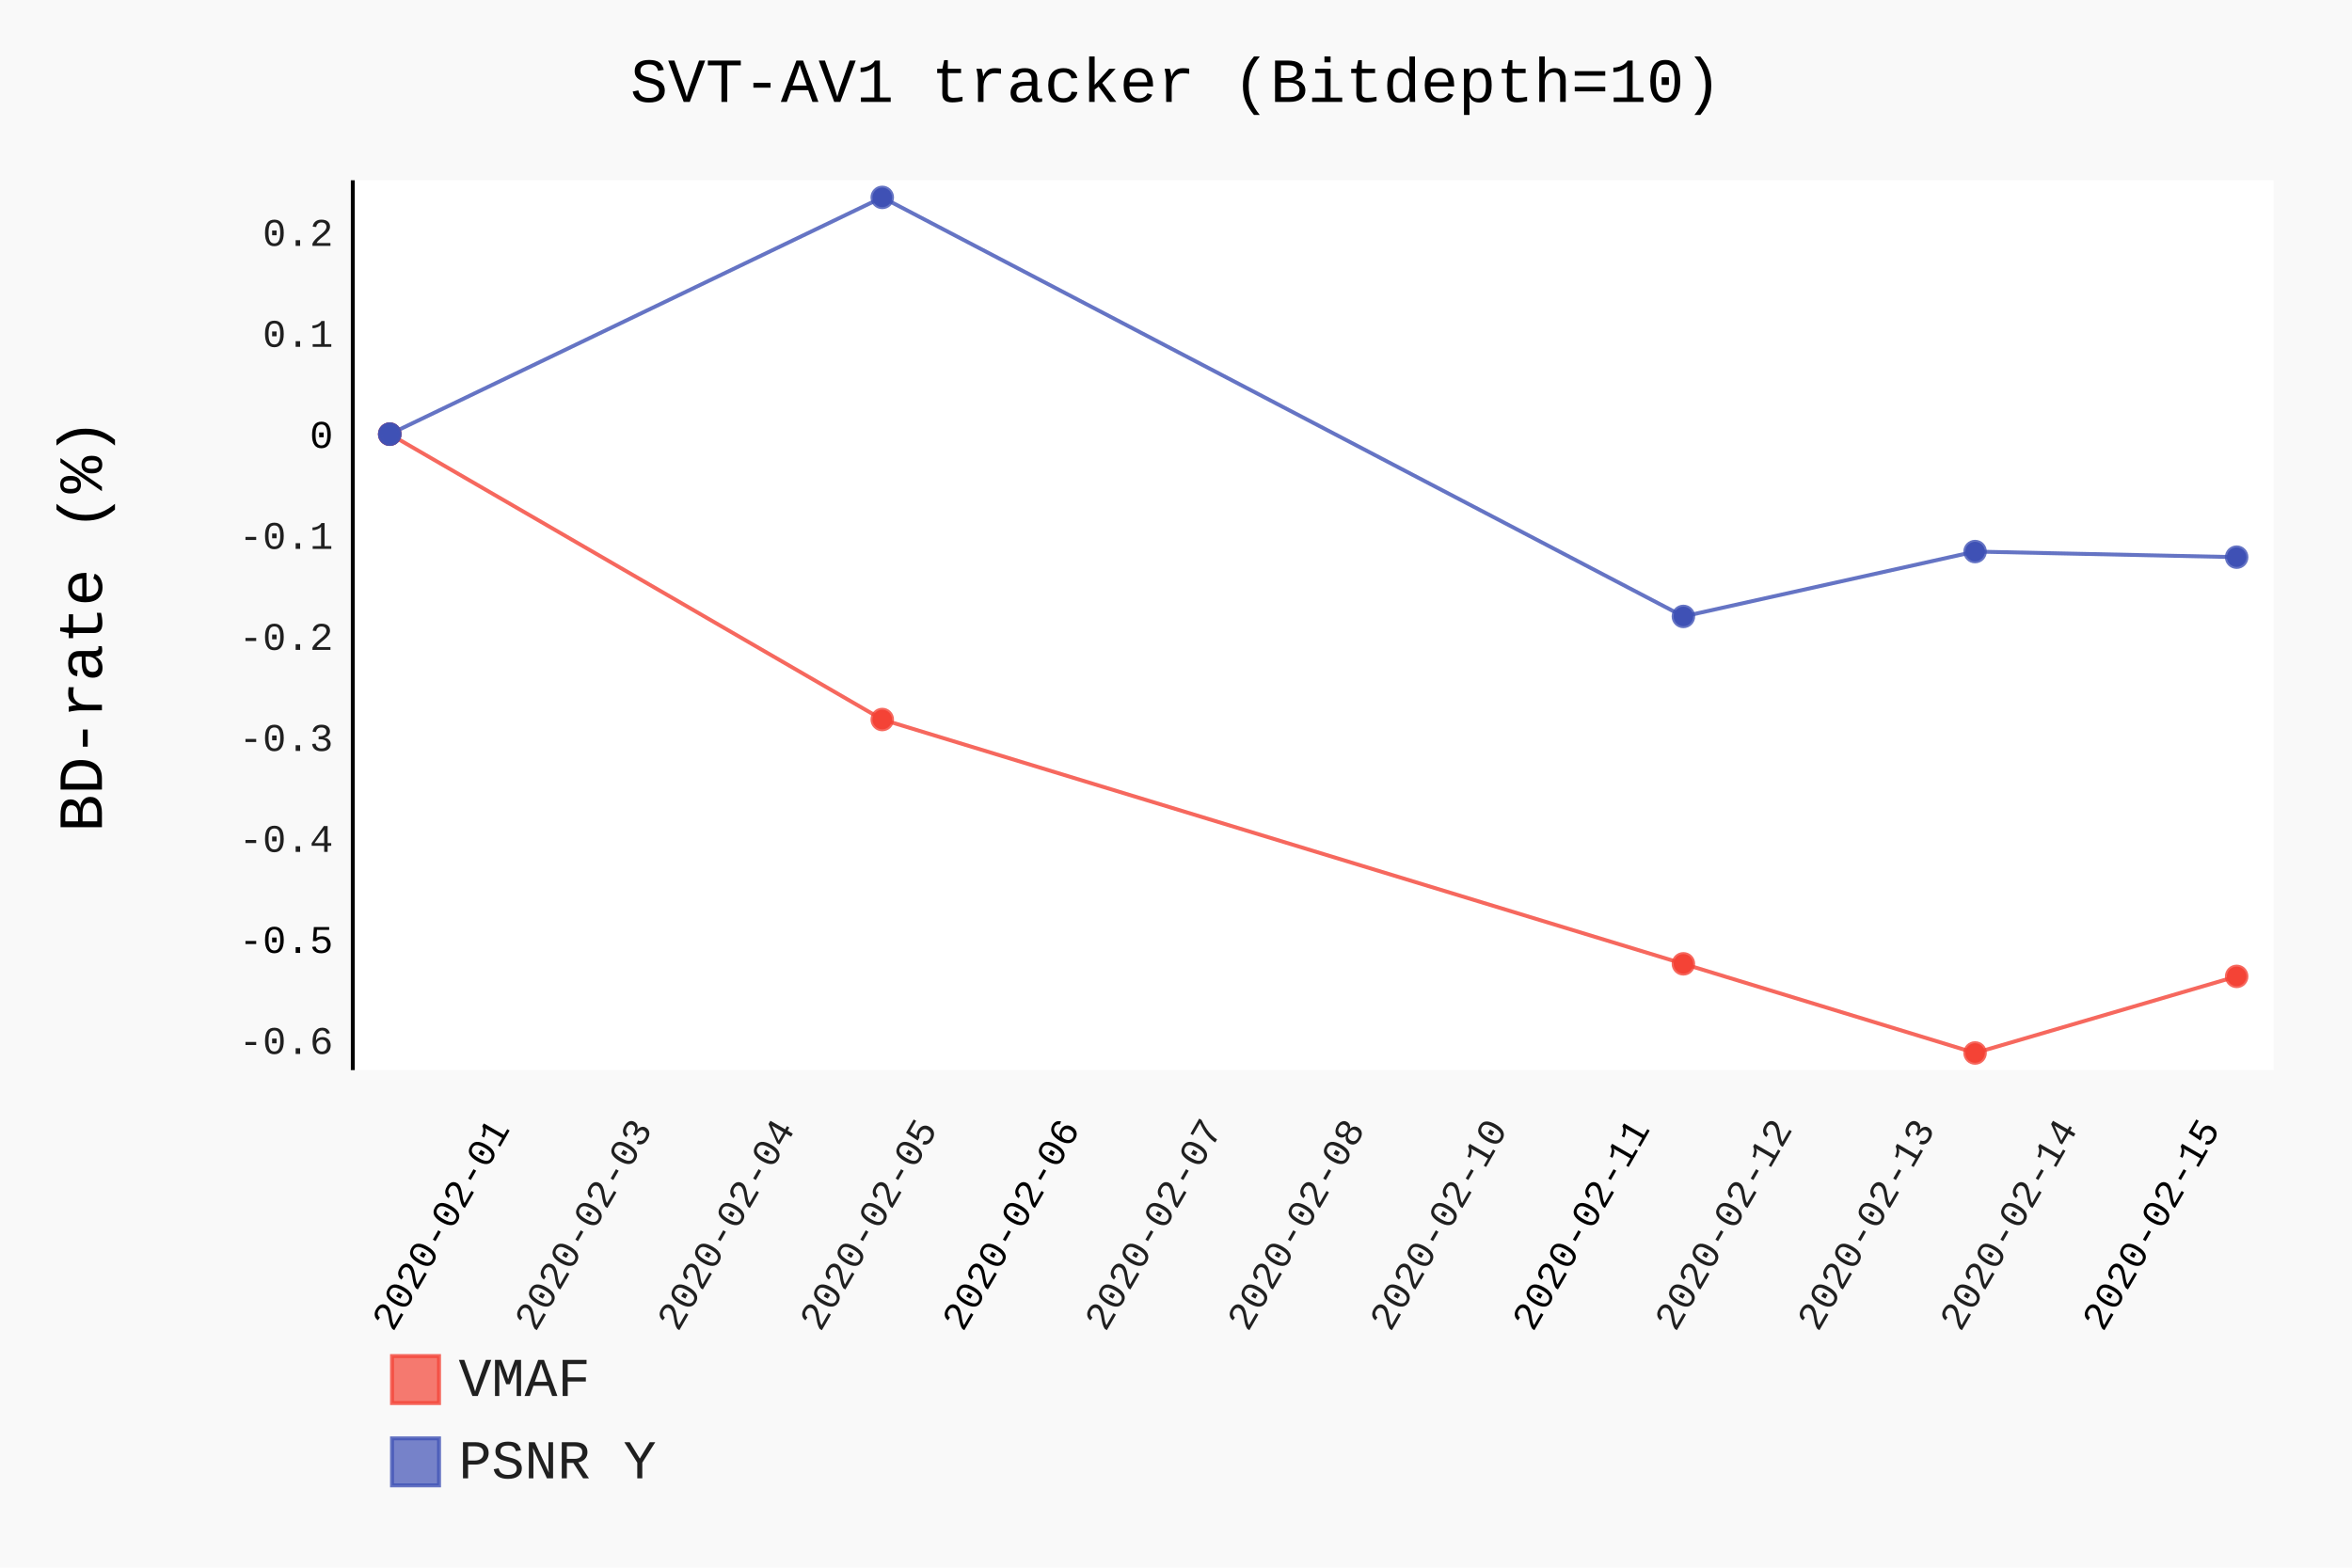
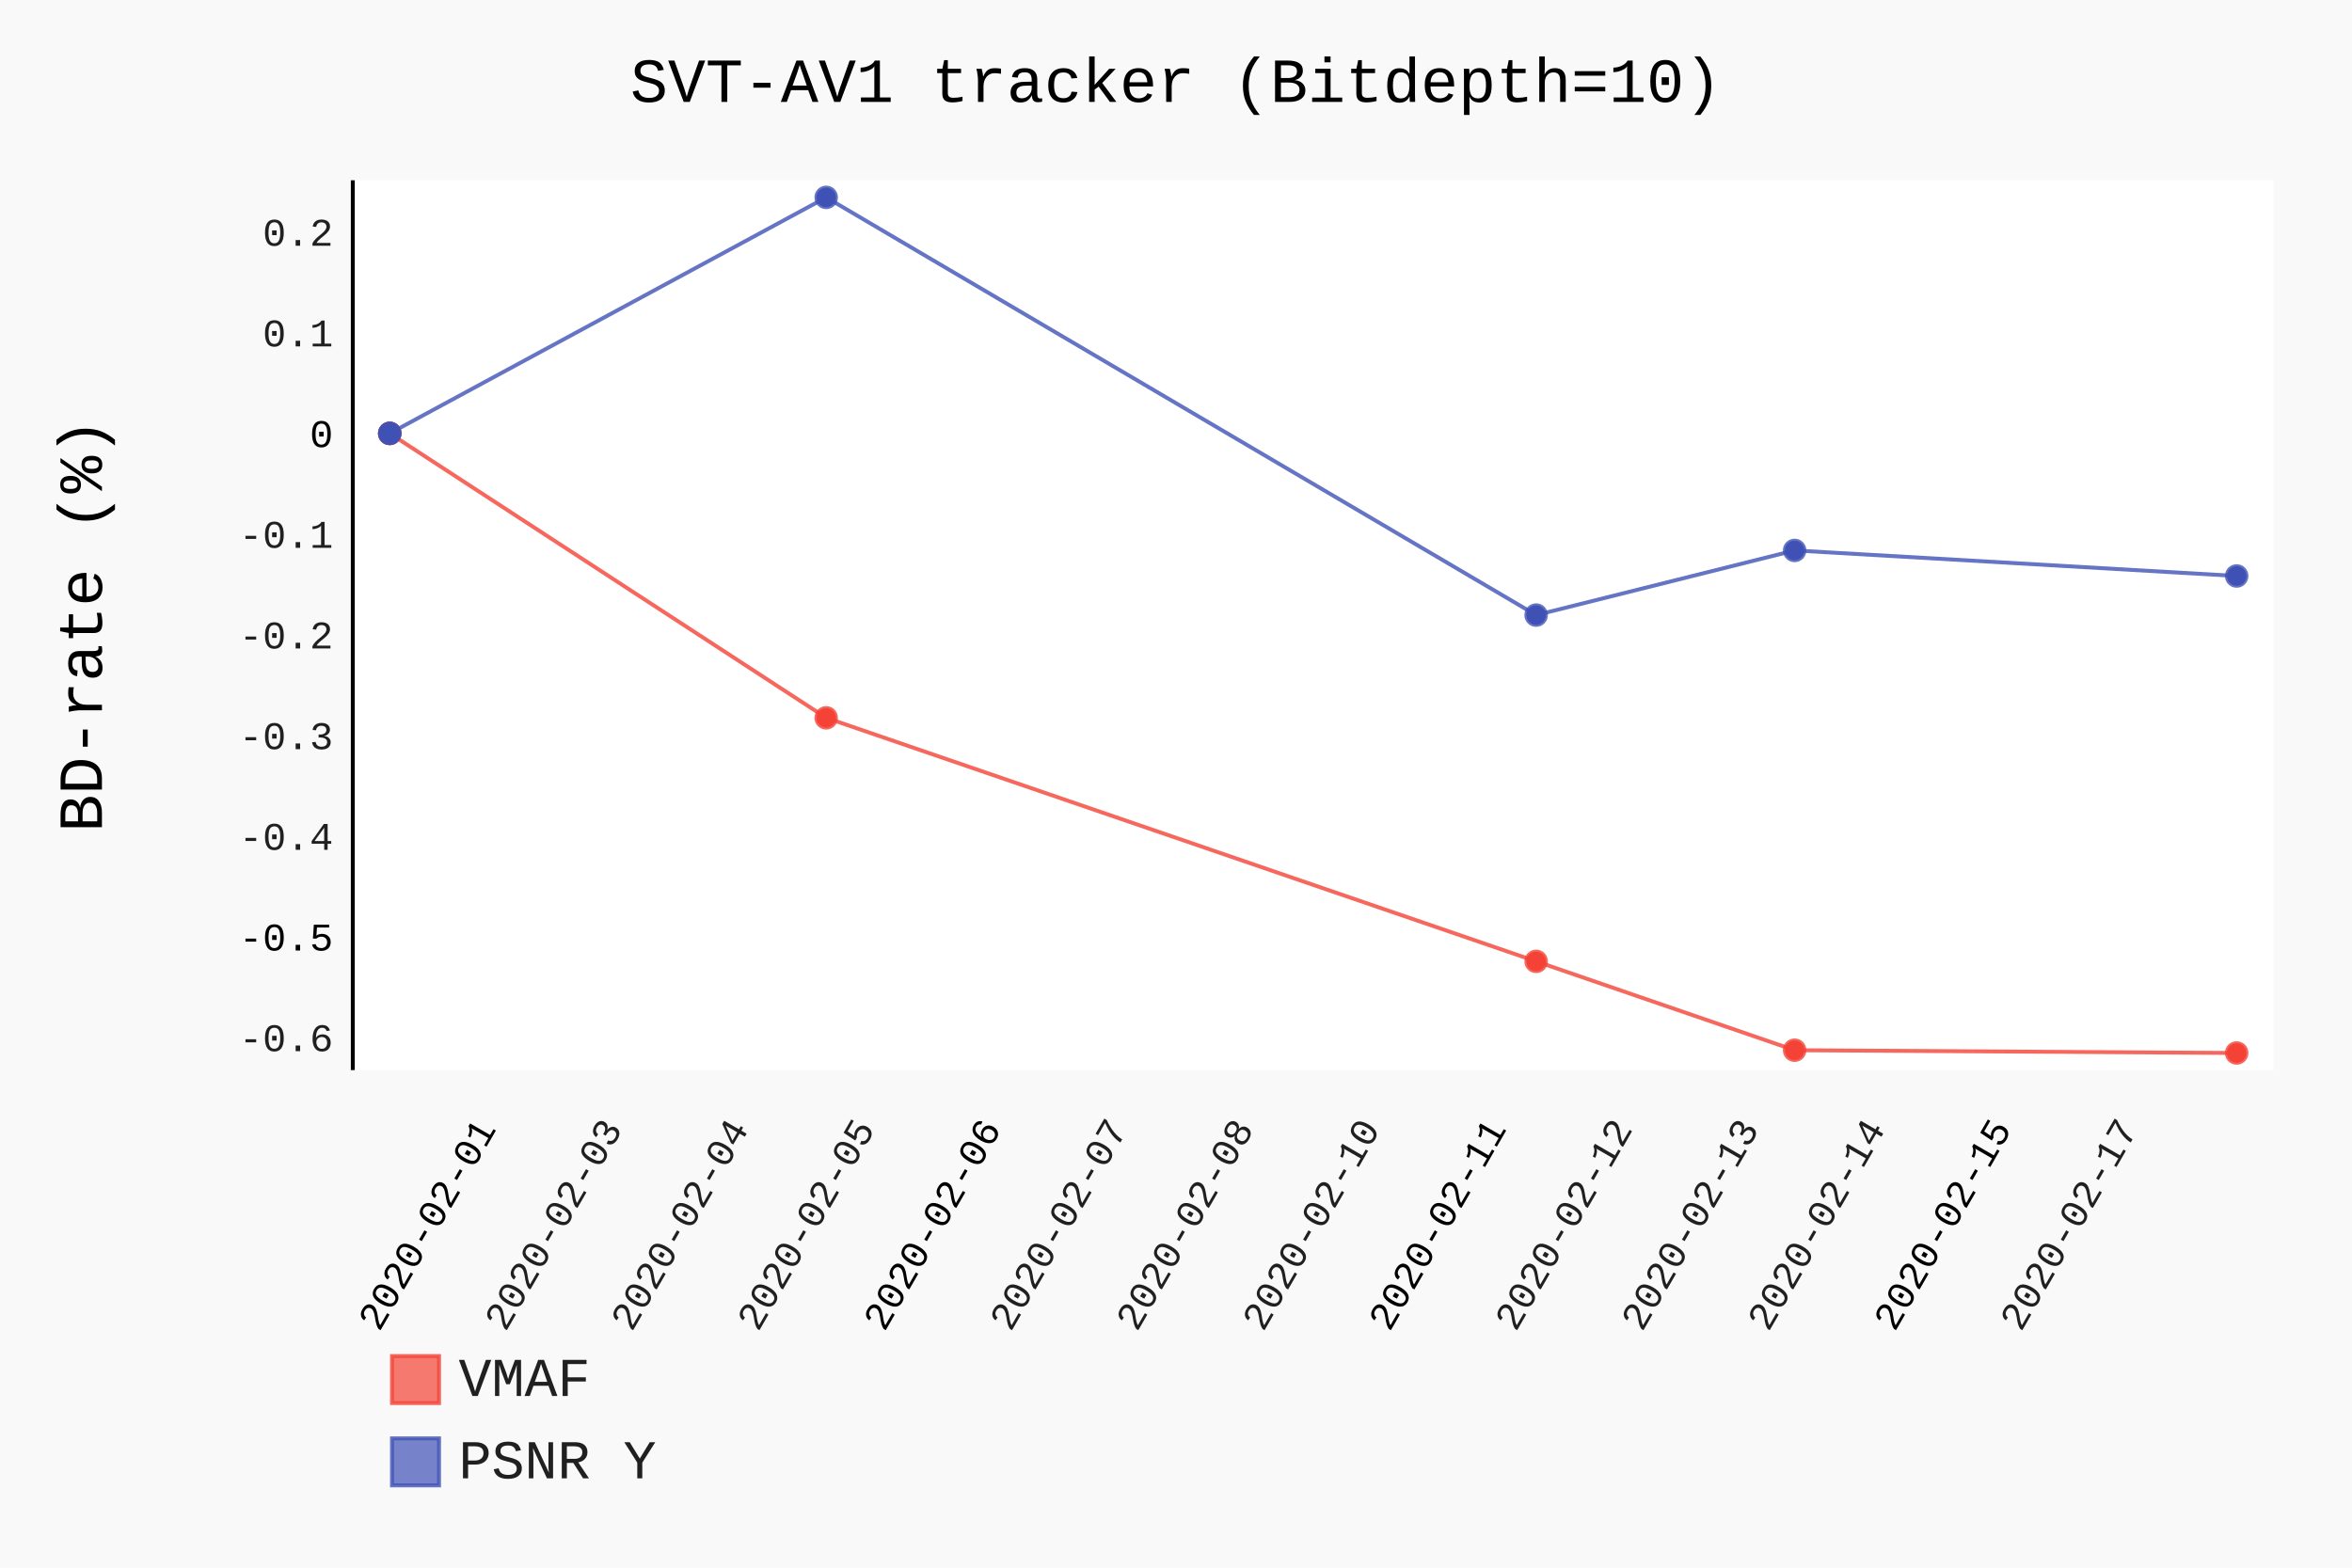
- <svg xmlns="http://www.w3.org/2000/svg" class="pygal-chart" id="chart-42146055-a1af-4701-802e-e616e0fded1e" viewBox="0 0 600 400">
+ <svg xmlns="http://www.w3.org/2000/svg" class="pygal-chart" id="chart-63c1ba88-73b0-4eb9-a142-bb1330c2b36b" viewBox="0 0 600 400">
  <defs>
-     <style type="text/css">#chart-42146055-a1af-4701-802e-e616e0fded1e{-webkit-user-select:none;-webkit-font-smoothing:antialiased;font-family:Consolas,"Liberation Mono",Menlo,Courier,monospace}#chart-42146055-a1af-4701-802e-e616e0fded1e .title{font-family:Consolas,"Liberation Mono",Menlo,Courier,monospace;font-size:16px}#chart-42146055-a1af-4701-802e-e616e0fded1e .legends .legend text{font-family:Consolas,"Liberation Mono",Menlo,Courier,monospace;font-size:14px}#chart-42146055-a1af-4701-802e-e616e0fded1e .axis text{font-family:Consolas,"Liberation Mono",Menlo,Courier,monospace;font-size:10px}#chart-42146055-a1af-4701-802e-e616e0fded1e .axis text.major{font-family:Consolas,"Liberation Mono",Menlo,Courier,monospace;font-size:10px}#chart-42146055-a1af-4701-802e-e616e0fded1e .text-overlay text.value{font-family:Consolas,"Liberation Mono",Menlo,Courier,monospace;font-size:16px}#chart-42146055-a1af-4701-802e-e616e0fded1e .text-overlay text.label{font-family:Consolas,"Liberation Mono",Menlo,Courier,monospace;font-size:10px}#chart-42146055-a1af-4701-802e-e616e0fded1e .tooltip{font-family:Consolas,"Liberation Mono",Menlo,Courier,monospace;font-size:14px}#chart-42146055-a1af-4701-802e-e616e0fded1e text.no_data{font-family:Consolas,"Liberation Mono",Menlo,Courier,monospace;font-size:64px}
- #chart-42146055-a1af-4701-802e-e616e0fded1e{background-color:rgba(249,249,249,1)}#chart-42146055-a1af-4701-802e-e616e0fded1e path,#chart-42146055-a1af-4701-802e-e616e0fded1e line,#chart-42146055-a1af-4701-802e-e616e0fded1e rect,#chart-42146055-a1af-4701-802e-e616e0fded1e circle{-webkit-transition:150ms;-moz-transition:150ms;transition:150ms}#chart-42146055-a1af-4701-802e-e616e0fded1e .graph &gt; .background{fill:rgba(249,249,249,1)}#chart-42146055-a1af-4701-802e-e616e0fded1e .plot &gt; .background{fill:rgba(255,255,255,1)}#chart-42146055-a1af-4701-802e-e616e0fded1e .graph{fill:rgba(0,0,0,.87)}#chart-42146055-a1af-4701-802e-e616e0fded1e text.no_data{fill:rgba(0,0,0,1)}#chart-42146055-a1af-4701-802e-e616e0fded1e .title{fill:rgba(0,0,0,1)}#chart-42146055-a1af-4701-802e-e616e0fded1e .legends .legend text{fill:rgba(0,0,0,.87)}#chart-42146055-a1af-4701-802e-e616e0fded1e .legends .legend:hover text{fill:rgba(0,0,0,1)}#chart-42146055-a1af-4701-802e-e616e0fded1e .axis .line{stroke:rgba(0,0,0,1)}#chart-42146055-a1af-4701-802e-e616e0fded1e .axis .guide.line{stroke:rgba(0,0,0,.54)}#chart-42146055-a1af-4701-802e-e616e0fded1e .axis .major.line{stroke:rgba(0,0,0,.87)}#chart-42146055-a1af-4701-802e-e616e0fded1e .axis text.major{fill:rgba(0,0,0,1)}#chart-42146055-a1af-4701-802e-e616e0fded1e .axis.y .guides:hover .guide.line,#chart-42146055-a1af-4701-802e-e616e0fded1e .line-graph .axis.x .guides:hover .guide.line,#chart-42146055-a1af-4701-802e-e616e0fded1e .stackedline-graph .axis.x .guides:hover .guide.line,#chart-42146055-a1af-4701-802e-e616e0fded1e .xy-graph .axis.x .guides:hover .guide.line{stroke:rgba(0,0,0,1)}#chart-42146055-a1af-4701-802e-e616e0fded1e .axis .guides:hover text{fill:rgba(0,0,0,1)}#chart-42146055-a1af-4701-802e-e616e0fded1e .reactive{fill-opacity:.7;stroke-opacity:.8}#chart-42146055-a1af-4701-802e-e616e0fded1e .ci{stroke:rgba(0,0,0,.87)}#chart-42146055-a1af-4701-802e-e616e0fded1e .reactive.active,#chart-42146055-a1af-4701-802e-e616e0fded1e .active .reactive{fill-opacity:.8;stroke-opacity:.9;stroke-width:4}#chart-42146055-a1af-4701-802e-e616e0fded1e .ci .reactive.active{stroke-width:1.5}#chart-42146055-a1af-4701-802e-e616e0fded1e .series text{fill:rgba(0,0,0,1)}#chart-42146055-a1af-4701-802e-e616e0fded1e .tooltip rect{fill:rgba(255,255,255,1);stroke:rgba(0,0,0,1);-webkit-transition:opacity 150ms;-moz-transition:opacity 150ms;transition:opacity 150ms}#chart-42146055-a1af-4701-802e-e616e0fded1e .tooltip .label{fill:rgba(0,0,0,.87)}#chart-42146055-a1af-4701-802e-e616e0fded1e .tooltip .label{fill:rgba(0,0,0,.87)}#chart-42146055-a1af-4701-802e-e616e0fded1e .tooltip .legend{font-size:.8em;fill:rgba(0,0,0,.54)}#chart-42146055-a1af-4701-802e-e616e0fded1e .tooltip .x_label{font-size:.6em;fill:rgba(0,0,0,1)}#chart-42146055-a1af-4701-802e-e616e0fded1e .tooltip .xlink{font-size:.5em;text-decoration:underline}#chart-42146055-a1af-4701-802e-e616e0fded1e .tooltip .value{font-size:1.5em}#chart-42146055-a1af-4701-802e-e616e0fded1e .bound{font-size:.5em}#chart-42146055-a1af-4701-802e-e616e0fded1e .max-value{font-size:.75em;fill:rgba(0,0,0,.54)}#chart-42146055-a1af-4701-802e-e616e0fded1e .map-element{fill:rgba(255,255,255,1);stroke:rgba(0,0,0,.54) !important}#chart-42146055-a1af-4701-802e-e616e0fded1e .map-element .reactive{fill-opacity:inherit;stroke-opacity:inherit}#chart-42146055-a1af-4701-802e-e616e0fded1e .color-0,#chart-42146055-a1af-4701-802e-e616e0fded1e .color-0 a:visited{stroke:#F44336;fill:#F44336}#chart-42146055-a1af-4701-802e-e616e0fded1e .color-1,#chart-42146055-a1af-4701-802e-e616e0fded1e .color-1 a:visited{stroke:#3F51B5;fill:#3F51B5}#chart-42146055-a1af-4701-802e-e616e0fded1e .text-overlay .color-0 text{fill:black}#chart-42146055-a1af-4701-802e-e616e0fded1e .text-overlay .color-1 text{fill:black}
- #chart-42146055-a1af-4701-802e-e616e0fded1e text.no_data{text-anchor:middle}#chart-42146055-a1af-4701-802e-e616e0fded1e .guide.line{fill:none}#chart-42146055-a1af-4701-802e-e616e0fded1e .centered{text-anchor:middle}#chart-42146055-a1af-4701-802e-e616e0fded1e .title{text-anchor:middle}#chart-42146055-a1af-4701-802e-e616e0fded1e .legends .legend text{fill-opacity:1}#chart-42146055-a1af-4701-802e-e616e0fded1e .axis.x text{text-anchor:middle}#chart-42146055-a1af-4701-802e-e616e0fded1e .axis.x:not(.web) text[transform]{text-anchor:start}#chart-42146055-a1af-4701-802e-e616e0fded1e .axis.x:not(.web) text[transform].backwards{text-anchor:end}#chart-42146055-a1af-4701-802e-e616e0fded1e .axis.y text{text-anchor:end}#chart-42146055-a1af-4701-802e-e616e0fded1e .axis.y text[transform].backwards{text-anchor:start}#chart-42146055-a1af-4701-802e-e616e0fded1e .axis.y2 text{text-anchor:start}#chart-42146055-a1af-4701-802e-e616e0fded1e .axis.y2 text[transform].backwards{text-anchor:end}#chart-42146055-a1af-4701-802e-e616e0fded1e .axis .guide.line{stroke-dasharray:4,4}#chart-42146055-a1af-4701-802e-e616e0fded1e .axis .major.guide.line{stroke-dasharray:6,6}#chart-42146055-a1af-4701-802e-e616e0fded1e .horizontal .axis.y .guide.line,#chart-42146055-a1af-4701-802e-e616e0fded1e .horizontal .axis.y2 .guide.line,#chart-42146055-a1af-4701-802e-e616e0fded1e .vertical .axis.x .guide.line{opacity:0}#chart-42146055-a1af-4701-802e-e616e0fded1e .horizontal .axis.always_show .guide.line,#chart-42146055-a1af-4701-802e-e616e0fded1e .vertical .axis.always_show .guide.line{opacity:1 !important}#chart-42146055-a1af-4701-802e-e616e0fded1e .axis.y .guides:hover .guide.line,#chart-42146055-a1af-4701-802e-e616e0fded1e .axis.y2 .guides:hover .guide.line,#chart-42146055-a1af-4701-802e-e616e0fded1e .axis.x .guides:hover .guide.line{opacity:1}#chart-42146055-a1af-4701-802e-e616e0fded1e .axis .guides:hover text{opacity:1}#chart-42146055-a1af-4701-802e-e616e0fded1e .nofill{fill:none}#chart-42146055-a1af-4701-802e-e616e0fded1e .subtle-fill{fill-opacity:.2}#chart-42146055-a1af-4701-802e-e616e0fded1e .dot{stroke-width:1px;fill-opacity:1}#chart-42146055-a1af-4701-802e-e616e0fded1e .dot.active{stroke-width:5px}#chart-42146055-a1af-4701-802e-e616e0fded1e .dot.negative{fill:transparent}#chart-42146055-a1af-4701-802e-e616e0fded1e text,#chart-42146055-a1af-4701-802e-e616e0fded1e tspan{stroke:none !important}#chart-42146055-a1af-4701-802e-e616e0fded1e .series text.active{opacity:1}#chart-42146055-a1af-4701-802e-e616e0fded1e .tooltip rect{fill-opacity:.95;stroke-width:.5}#chart-42146055-a1af-4701-802e-e616e0fded1e .tooltip text{fill-opacity:1}#chart-42146055-a1af-4701-802e-e616e0fded1e .showable{visibility:hidden}#chart-42146055-a1af-4701-802e-e616e0fded1e .showable.shown{visibility:visible}#chart-42146055-a1af-4701-802e-e616e0fded1e .gauge-background{fill:rgba(229,229,229,1);stroke:none}#chart-42146055-a1af-4701-802e-e616e0fded1e .bg-lines{stroke:rgba(249,249,249,1);stroke-width:2px}</style>
+     <style type="text/css">#chart-63c1ba88-73b0-4eb9-a142-bb1330c2b36b{-webkit-user-select:none;-webkit-font-smoothing:antialiased;font-family:Consolas,"Liberation Mono",Menlo,Courier,monospace}#chart-63c1ba88-73b0-4eb9-a142-bb1330c2b36b .title{font-family:Consolas,"Liberation Mono",Menlo,Courier,monospace;font-size:16px}#chart-63c1ba88-73b0-4eb9-a142-bb1330c2b36b .legends .legend text{font-family:Consolas,"Liberation Mono",Menlo,Courier,monospace;font-size:14px}#chart-63c1ba88-73b0-4eb9-a142-bb1330c2b36b .axis text{font-family:Consolas,"Liberation Mono",Menlo,Courier,monospace;font-size:10px}#chart-63c1ba88-73b0-4eb9-a142-bb1330c2b36b .axis text.major{font-family:Consolas,"Liberation Mono",Menlo,Courier,monospace;font-size:10px}#chart-63c1ba88-73b0-4eb9-a142-bb1330c2b36b .text-overlay text.value{font-family:Consolas,"Liberation Mono",Menlo,Courier,monospace;font-size:16px}#chart-63c1ba88-73b0-4eb9-a142-bb1330c2b36b .text-overlay text.label{font-family:Consolas,"Liberation Mono",Menlo,Courier,monospace;font-size:10px}#chart-63c1ba88-73b0-4eb9-a142-bb1330c2b36b .tooltip{font-family:Consolas,"Liberation Mono",Menlo,Courier,monospace;font-size:14px}#chart-63c1ba88-73b0-4eb9-a142-bb1330c2b36b text.no_data{font-family:Consolas,"Liberation Mono",Menlo,Courier,monospace;font-size:64px}
+ #chart-63c1ba88-73b0-4eb9-a142-bb1330c2b36b{background-color:rgba(249,249,249,1)}#chart-63c1ba88-73b0-4eb9-a142-bb1330c2b36b path,#chart-63c1ba88-73b0-4eb9-a142-bb1330c2b36b line,#chart-63c1ba88-73b0-4eb9-a142-bb1330c2b36b rect,#chart-63c1ba88-73b0-4eb9-a142-bb1330c2b36b circle{-webkit-transition:150ms;-moz-transition:150ms;transition:150ms}#chart-63c1ba88-73b0-4eb9-a142-bb1330c2b36b .graph &gt; .background{fill:rgba(249,249,249,1)}#chart-63c1ba88-73b0-4eb9-a142-bb1330c2b36b .plot &gt; .background{fill:rgba(255,255,255,1)}#chart-63c1ba88-73b0-4eb9-a142-bb1330c2b36b .graph{fill:rgba(0,0,0,.87)}#chart-63c1ba88-73b0-4eb9-a142-bb1330c2b36b text.no_data{fill:rgba(0,0,0,1)}#chart-63c1ba88-73b0-4eb9-a142-bb1330c2b36b .title{fill:rgba(0,0,0,1)}#chart-63c1ba88-73b0-4eb9-a142-bb1330c2b36b .legends .legend text{fill:rgba(0,0,0,.87)}#chart-63c1ba88-73b0-4eb9-a142-bb1330c2b36b .legends .legend:hover text{fill:rgba(0,0,0,1)}#chart-63c1ba88-73b0-4eb9-a142-bb1330c2b36b .axis .line{stroke:rgba(0,0,0,1)}#chart-63c1ba88-73b0-4eb9-a142-bb1330c2b36b .axis .guide.line{stroke:rgba(0,0,0,.54)}#chart-63c1ba88-73b0-4eb9-a142-bb1330c2b36b .axis .major.line{stroke:rgba(0,0,0,.87)}#chart-63c1ba88-73b0-4eb9-a142-bb1330c2b36b .axis text.major{fill:rgba(0,0,0,1)}#chart-63c1ba88-73b0-4eb9-a142-bb1330c2b36b .axis.y .guides:hover .guide.line,#chart-63c1ba88-73b0-4eb9-a142-bb1330c2b36b .line-graph .axis.x .guides:hover .guide.line,#chart-63c1ba88-73b0-4eb9-a142-bb1330c2b36b .stackedline-graph .axis.x .guides:hover .guide.line,#chart-63c1ba88-73b0-4eb9-a142-bb1330c2b36b .xy-graph .axis.x .guides:hover .guide.line{stroke:rgba(0,0,0,1)}#chart-63c1ba88-73b0-4eb9-a142-bb1330c2b36b .axis .guides:hover text{fill:rgba(0,0,0,1)}#chart-63c1ba88-73b0-4eb9-a142-bb1330c2b36b .reactive{fill-opacity:.7;stroke-opacity:.8}#chart-63c1ba88-73b0-4eb9-a142-bb1330c2b36b .ci{stroke:rgba(0,0,0,.87)}#chart-63c1ba88-73b0-4eb9-a142-bb1330c2b36b .reactive.active,#chart-63c1ba88-73b0-4eb9-a142-bb1330c2b36b .active .reactive{fill-opacity:.8;stroke-opacity:.9;stroke-width:4}#chart-63c1ba88-73b0-4eb9-a142-bb1330c2b36b .ci .reactive.active{stroke-width:1.5}#chart-63c1ba88-73b0-4eb9-a142-bb1330c2b36b .series text{fill:rgba(0,0,0,1)}#chart-63c1ba88-73b0-4eb9-a142-bb1330c2b36b .tooltip rect{fill:rgba(255,255,255,1);stroke:rgba(0,0,0,1);-webkit-transition:opacity 150ms;-moz-transition:opacity 150ms;transition:opacity 150ms}#chart-63c1ba88-73b0-4eb9-a142-bb1330c2b36b .tooltip .label{fill:rgba(0,0,0,.87)}#chart-63c1ba88-73b0-4eb9-a142-bb1330c2b36b .tooltip .label{fill:rgba(0,0,0,.87)}#chart-63c1ba88-73b0-4eb9-a142-bb1330c2b36b .tooltip .legend{font-size:.8em;fill:rgba(0,0,0,.54)}#chart-63c1ba88-73b0-4eb9-a142-bb1330c2b36b .tooltip .x_label{font-size:.6em;fill:rgba(0,0,0,1)}#chart-63c1ba88-73b0-4eb9-a142-bb1330c2b36b .tooltip .xlink{font-size:.5em;text-decoration:underline}#chart-63c1ba88-73b0-4eb9-a142-bb1330c2b36b .tooltip .value{font-size:1.5em}#chart-63c1ba88-73b0-4eb9-a142-bb1330c2b36b .bound{font-size:.5em}#chart-63c1ba88-73b0-4eb9-a142-bb1330c2b36b .max-value{font-size:.75em;fill:rgba(0,0,0,.54)}#chart-63c1ba88-73b0-4eb9-a142-bb1330c2b36b .map-element{fill:rgba(255,255,255,1);stroke:rgba(0,0,0,.54) !important}#chart-63c1ba88-73b0-4eb9-a142-bb1330c2b36b .map-element .reactive{fill-opacity:inherit;stroke-opacity:inherit}#chart-63c1ba88-73b0-4eb9-a142-bb1330c2b36b .color-0,#chart-63c1ba88-73b0-4eb9-a142-bb1330c2b36b .color-0 a:visited{stroke:#F44336;fill:#F44336}#chart-63c1ba88-73b0-4eb9-a142-bb1330c2b36b .color-1,#chart-63c1ba88-73b0-4eb9-a142-bb1330c2b36b .color-1 a:visited{stroke:#3F51B5;fill:#3F51B5}#chart-63c1ba88-73b0-4eb9-a142-bb1330c2b36b .text-overlay .color-0 text{fill:black}#chart-63c1ba88-73b0-4eb9-a142-bb1330c2b36b .text-overlay .color-1 text{fill:black}
+ #chart-63c1ba88-73b0-4eb9-a142-bb1330c2b36b text.no_data{text-anchor:middle}#chart-63c1ba88-73b0-4eb9-a142-bb1330c2b36b .guide.line{fill:none}#chart-63c1ba88-73b0-4eb9-a142-bb1330c2b36b .centered{text-anchor:middle}#chart-63c1ba88-73b0-4eb9-a142-bb1330c2b36b .title{text-anchor:middle}#chart-63c1ba88-73b0-4eb9-a142-bb1330c2b36b .legends .legend text{fill-opacity:1}#chart-63c1ba88-73b0-4eb9-a142-bb1330c2b36b .axis.x text{text-anchor:middle}#chart-63c1ba88-73b0-4eb9-a142-bb1330c2b36b .axis.x:not(.web) text[transform]{text-anchor:start}#chart-63c1ba88-73b0-4eb9-a142-bb1330c2b36b .axis.x:not(.web) text[transform].backwards{text-anchor:end}#chart-63c1ba88-73b0-4eb9-a142-bb1330c2b36b .axis.y text{text-anchor:end}#chart-63c1ba88-73b0-4eb9-a142-bb1330c2b36b .axis.y text[transform].backwards{text-anchor:start}#chart-63c1ba88-73b0-4eb9-a142-bb1330c2b36b .axis.y2 text{text-anchor:start}#chart-63c1ba88-73b0-4eb9-a142-bb1330c2b36b .axis.y2 text[transform].backwards{text-anchor:end}#chart-63c1ba88-73b0-4eb9-a142-bb1330c2b36b .axis .guide.line{stroke-dasharray:4,4}#chart-63c1ba88-73b0-4eb9-a142-bb1330c2b36b .axis .major.guide.line{stroke-dasharray:6,6}#chart-63c1ba88-73b0-4eb9-a142-bb1330c2b36b .horizontal .axis.y .guide.line,#chart-63c1ba88-73b0-4eb9-a142-bb1330c2b36b .horizontal .axis.y2 .guide.line,#chart-63c1ba88-73b0-4eb9-a142-bb1330c2b36b .vertical .axis.x .guide.line{opacity:0}#chart-63c1ba88-73b0-4eb9-a142-bb1330c2b36b .horizontal .axis.always_show .guide.line,#chart-63c1ba88-73b0-4eb9-a142-bb1330c2b36b .vertical .axis.always_show .guide.line{opacity:1 !important}#chart-63c1ba88-73b0-4eb9-a142-bb1330c2b36b .axis.y .guides:hover .guide.line,#chart-63c1ba88-73b0-4eb9-a142-bb1330c2b36b .axis.y2 .guides:hover .guide.line,#chart-63c1ba88-73b0-4eb9-a142-bb1330c2b36b .axis.x .guides:hover .guide.line{opacity:1}#chart-63c1ba88-73b0-4eb9-a142-bb1330c2b36b .axis .guides:hover text{opacity:1}#chart-63c1ba88-73b0-4eb9-a142-bb1330c2b36b .nofill{fill:none}#chart-63c1ba88-73b0-4eb9-a142-bb1330c2b36b .subtle-fill{fill-opacity:.2}#chart-63c1ba88-73b0-4eb9-a142-bb1330c2b36b .dot{stroke-width:1px;fill-opacity:1}#chart-63c1ba88-73b0-4eb9-a142-bb1330c2b36b .dot.active{stroke-width:5px}#chart-63c1ba88-73b0-4eb9-a142-bb1330c2b36b .dot.negative{fill:transparent}#chart-63c1ba88-73b0-4eb9-a142-bb1330c2b36b text,#chart-63c1ba88-73b0-4eb9-a142-bb1330c2b36b tspan{stroke:none !important}#chart-63c1ba88-73b0-4eb9-a142-bb1330c2b36b .series text.active{opacity:1}#chart-63c1ba88-73b0-4eb9-a142-bb1330c2b36b .tooltip rect{fill-opacity:.95;stroke-width:.5}#chart-63c1ba88-73b0-4eb9-a142-bb1330c2b36b .tooltip text{fill-opacity:1}#chart-63c1ba88-73b0-4eb9-a142-bb1330c2b36b .showable{visibility:hidden}#chart-63c1ba88-73b0-4eb9-a142-bb1330c2b36b .showable.shown{visibility:visible}#chart-63c1ba88-73b0-4eb9-a142-bb1330c2b36b .gauge-background{fill:rgba(229,229,229,1);stroke:none}#chart-63c1ba88-73b0-4eb9-a142-bb1330c2b36b .bg-lines{stroke:rgba(249,249,249,1);stroke-width:2px}</style>
  </defs>
  <g class="graph datetimeline-graph vertical">
    <rect class="background" height="400" width="600" x="0" y="0" />
    <g class="plot" transform="translate(90, 46)">
      <rect class="background" height="227.038" width="490.0" x="0" y="0" />
      <g class="axis y">
        <g class="guides">
-           <text class="" x="-5" y="222.912">-0.6</text>
+           <text class="" x="-5" y="222.216">-0.6</text>
        </g>
        <g class="guides">
-           <text class="major" x="-5" y="197.139">-0.5</text>
+           <text class="major" x="-5" y="196.527">-0.5</text>
        </g>
        <g class="guides">
-           <text class="" x="-5" y="171.367">-0.4</text>
+           <text class="" x="-5" y="170.837">-0.4</text>
        </g>
        <g class="guides">
-           <text class="" x="-5" y="145.594">-0.3</text>
+           <text class="" x="-5" y="145.148">-0.3</text>
        </g>
        <g class="guides">
-           <text class="" x="-5" y="119.822">-0.2</text>
+           <text class="" x="-5" y="119.459">-0.2</text>
        </g>
        <g class="guides">
-           <text class="" x="-5" y="94.049">-0.1</text>
+           <text class="" x="-5" y="93.77">-0.1</text>
        </g>
        <g class="guides">
-           <text class="major" x="-5" y="68.277">0</text>
+           <text class="major" x="-5" y="68.081">0</text>
        </g>
        <g class="guides">
-           <text class="" x="-5" y="42.504">0.1</text>
+           <text class="" x="-5" y="42.392">0.1</text>
        </g>
        <g class="guides">
-           <text class="" x="-5" y="16.732">0.2</text>
+           <text class="" x="-5" y="16.703">0.2</text>
        </g>
      </g>
      <g class="axis x">
        <path class="line" d="M0 0 v227.038" />
        <g class="guides">
-           <path class="major guide line" d="M40.252 0 v227.038" />
-           <text class="major backwards" transform="rotate(300 40.25166 242.0385)" x="40.252" y="242.038">2020-02-01</text>
+           <path class="major guide line" d="M36.742 0 v227.038" />
+           <text class="major backwards" transform="rotate(300 36.74236 242.0385)" x="36.742" y="242.038">2020-02-01</text>
        </g>
        <g class="guides">
-           <path class="guide line" d="M76.606 0 v227.038" />
-           <text class="backwards" transform="rotate(300 76.60613 242.0385)" x="76.606" y="242.038">2020-02-03</text>
+           <path class="guide line" d="M68.958 0 v227.038" />
+           <text class="backwards" transform="rotate(300 68.95849 242.0385)" x="68.958" y="242.038">2020-02-03</text>
        </g>
        <g class="guides">
-           <path class="guide line" d="M112.961 0 v227.038" />
-           <text class="backwards" transform="rotate(300 112.9606 242.0385)" x="112.961" y="242.038">2020-02-04</text>
+           <path class="guide line" d="M101.175 0 v227.038" />
+           <text class="backwards" transform="rotate(300 101.1746 242.0385)" x="101.175" y="242.038">2020-02-04</text>
        </g>
        <g class="guides">
-           <path class="guide line" d="M149.315 0 v227.038" />
-           <text class="backwards" transform="rotate(300 149.3151 242.0385)" x="149.315" y="242.038">2020-02-05</text>
+           <path class="guide line" d="M133.391 0 v227.038" />
+           <text class="backwards" transform="rotate(300 133.3908 242.0385)" x="133.391" y="242.038">2020-02-05</text>
        </g>
        <g class="guides">
-           <path class="major guide line" d="M185.67 0 v227.038" />
-           <text class="major backwards" transform="rotate(300 185.6695 242.0385)" x="185.67" y="242.038">2020-02-06</text>
+           <path class="major guide line" d="M165.607 0 v227.038" />
+           <text class="major backwards" transform="rotate(300 165.6069 242.0385)" x="165.607" y="242.038">2020-02-06</text>
        </g>
        <g class="guides">
-           <path class="guide line" d="M222.024 0 v227.038" />
-           <text class="backwards" transform="rotate(300 222.024 242.0385)" x="222.024" y="242.038">2020-02-07</text>
+           <path class="guide line" d="M197.823 0 v227.038" />
+           <text class="backwards" transform="rotate(300 197.823 242.0385)" x="197.823" y="242.038">2020-02-07</text>
        </g>
        <g class="guides">
-           <path class="guide line" d="M258.378 0 v227.038" />
-           <text class="backwards" transform="rotate(300 258.3784 242.0385)" x="258.378" y="242.038">2020-02-08</text>
+           <path class="guide line" d="M230.039 0 v227.038" />
+           <text class="backwards" transform="rotate(300 230.0392 242.0385)" x="230.039" y="242.038">2020-02-08</text>
        </g>
        <g class="guides">
-           <path class="guide line" d="M294.733 0 v227.038" />
-           <text class="backwards" transform="rotate(300 294.7329 242.0385)" x="294.733" y="242.038">2020-02-10</text>
+           <path class="guide line" d="M262.255 0 v227.038" />
+           <text class="backwards" transform="rotate(300 262.2553 242.0385)" x="262.255" y="242.038">2020-02-10</text>
        </g>
        <g class="guides">
-           <path class="major guide line" d="M331.087 0 v227.038" />
-           <text class="major backwards" transform="rotate(300 331.0874 242.0385)" x="331.087" y="242.038">2020-02-11</text>
+           <path class="major guide line" d="M294.471 0 v227.038" />
+           <text class="major backwards" transform="rotate(300 294.4714 242.0385)" x="294.471" y="242.038">2020-02-11</text>
        </g>
        <g class="guides">
-           <path class="guide line" d="M367.442 0 v227.038" />
-           <text class="backwards" transform="rotate(300 367.4418 242.0385)" x="367.442" y="242.038">2020-02-12</text>
+           <path class="guide line" d="M326.688 0 v227.038" />
+           <text class="backwards" transform="rotate(300 326.6875 242.0385)" x="326.688" y="242.038">2020-02-12</text>
        </g>
        <g class="guides">
-           <path class="guide line" d="M403.796 0 v227.038" />
-           <text class="backwards" transform="rotate(300 403.7963 242.0385)" x="403.796" y="242.038">2020-02-13</text>
+           <path class="guide line" d="M358.904 0 v227.038" />
+           <text class="backwards" transform="rotate(300 358.9037 242.0385)" x="358.904" y="242.038">2020-02-13</text>
        </g>
        <g class="guides">
-           <path class="guide line" d="M440.151 0 v227.038" />
-           <text class="backwards" transform="rotate(300 440.1508 242.0385)" x="440.151" y="242.038">2020-02-14</text>
+           <path class="guide line" d="M391.12 0 v227.038" />
+           <text class="backwards" transform="rotate(300 391.1198 242.0385)" x="391.12" y="242.038">2020-02-14</text>
        </g>
        <g class="guides">
-           <path class="major guide line" d="M476.505 0 v227.038" />
-           <text class="major backwards" transform="rotate(300 476.5052 242.0385)" x="476.505" y="242.038">2020-02-15</text>
+           <path class="major guide line" d="M423.336 0 v227.038" />
+           <text class="major backwards" transform="rotate(300 423.3359 242.0385)" x="423.336" y="242.038">2020-02-15</text>
+         </g>
+         <g class="guides">
+           <path class="guide line" d="M455.552 0 v227.038" />
+           <text class="backwards" transform="rotate(300 455.5521 242.0385)" x="455.552" y="242.038">2020-02-17</text>
        </g>
      </g>
      <g class="series serie-0 color-0">
-         <path class="line reactive nofill" d="M9.423 64.777 L9.423 64.777 135.064 137.588 339.438 199.926 413.846 222.672 480.577 203.128" />
+         <path class="line reactive nofill" d="M9.423 64.581 L9.423 64.581 120.762 137.156 301.871 199.293 367.81 221.966 480.577 222.672" />
      </g>
      <g class="series serie-1 color-1">
-         <path class="line reactive nofill" d="M9.423 64.777 L9.423 64.777 135.064 4.366 339.438 111.285 413.846 94.736 480.577 96.161" />
+         <path class="line reactive nofill" d="M9.423 64.581 L9.423 64.581 120.762 4.366 301.871 110.939 367.81 94.444 480.577 100.963" />
      </g>
    </g>
    <g class="titles">
      <text class="title plot_title" x="300.0" y="26">SVT-AV1 tracker (Bitdepth=10)</text>
      <text class="title" transform="rotate(-90 0 159.5192)" x="0" y="185.519">BD-rate (%)</text>
    </g>
    <g class="plot overlay" transform="translate(90, 46)">
      <g class="series serie-0 color-0">
        <g class="dots">
-           <circle class="dot reactive tooltip-trigger" cx="9.423" cy="64.777" r="2.5" />
+           <circle class="dot reactive tooltip-trigger" cx="9.423" cy="64.581" r="2.5" />
        </g>
        <g class="dots">
-           <circle class="dot reactive tooltip-trigger" cx="9.423" cy="64.777" r="2.5" />
+           <circle class="dot reactive tooltip-trigger" cx="9.423" cy="64.581" r="2.5" />
        </g>
        <g class="dots">
-           <circle class="dot reactive tooltip-trigger" cx="135.064" cy="137.588" r="2.5" />
+           <circle class="dot reactive tooltip-trigger" cx="120.762" cy="137.156" r="2.5" />
        </g>
        <g class="dots">
-           <circle class="dot reactive tooltip-trigger" cx="339.438" cy="199.926" r="2.5" />
+           <circle class="dot reactive tooltip-trigger" cx="301.871" cy="199.293" r="2.5" />
        </g>
        <g class="dots">
-           <circle class="dot reactive tooltip-trigger" cx="413.846" cy="222.672" r="2.5" />
+           <circle class="dot reactive tooltip-trigger" cx="367.81" cy="221.966" r="2.5" />
        </g>
        <g class="dots">
-           <circle class="dot reactive tooltip-trigger" cx="480.577" cy="203.128" r="2.5" />
+           <circle class="dot reactive tooltip-trigger" cx="480.577" cy="222.672" r="2.5" />
        </g>
      </g>
      <g class="series serie-1 color-1">
        <g class="dots">
-           <circle class="dot reactive tooltip-trigger" cx="9.423" cy="64.777" r="2.5" />
+           <circle class="dot reactive tooltip-trigger" cx="9.423" cy="64.581" r="2.5" />
        </g>
        <g class="dots">
-           <circle class="dot reactive tooltip-trigger" cx="9.423" cy="64.777" r="2.5" />
+           <circle class="dot reactive tooltip-trigger" cx="9.423" cy="64.581" r="2.5" />
        </g>
        <g class="dots">
-           <circle class="dot reactive tooltip-trigger" cx="135.064" cy="4.366" r="2.5" />
+           <circle class="dot reactive tooltip-trigger" cx="120.762" cy="4.366" r="2.5" />
        </g>
        <g class="dots">
-           <circle class="dot reactive tooltip-trigger" cx="339.438" cy="111.285" r="2.5" />
+           <circle class="dot reactive tooltip-trigger" cx="301.871" cy="110.939" r="2.5" />
        </g>
        <g class="dots">
-           <circle class="dot reactive tooltip-trigger" cx="413.846" cy="94.736" r="2.5" />
+           <circle class="dot reactive tooltip-trigger" cx="367.81" cy="94.444" r="2.5" />
        </g>
        <g class="dots">
-           <circle class="dot reactive tooltip-trigger" cx="480.577" cy="96.161" r="2.5" />
+           <circle class="dot reactive tooltip-trigger" cx="480.577" cy="100.963" r="2.5" />
        </g>
      </g>
    </g>
    <g class="plot text-overlay" transform="translate(90, 46)">
      <g class="series serie-0 color-0" />
      <g class="series serie-1 color-1" />
    </g>
    <g class="plot tooltip-overlay" transform="translate(90, 46)">
      <g class="tooltip" style="opacity: 0" transform="translate(0 0)">
        <rect class="tooltip-box" height="0" rx="0" ry="0" width="0" />
        <g class="text" />
      </g>
    </g>
    <g class="legends" transform="translate(100, 345)">
      <g class="legend reactive activate-serie" id="activate-serie-0">
        <rect class="color-0 reactive" height="12" width="12" x="0.0" y="1.0" />
        <text x="17.0" y="11.2">VMAF</text>
      </g>
      <g class="legend reactive activate-serie" id="activate-serie-1">
        <rect class="color-1 reactive" height="12" width="12" x="0.0" y="22.0" />
        <text x="17.0" y="32.2">PSNR Y</text>
      </g>
    </g>
  </g>
</svg>
